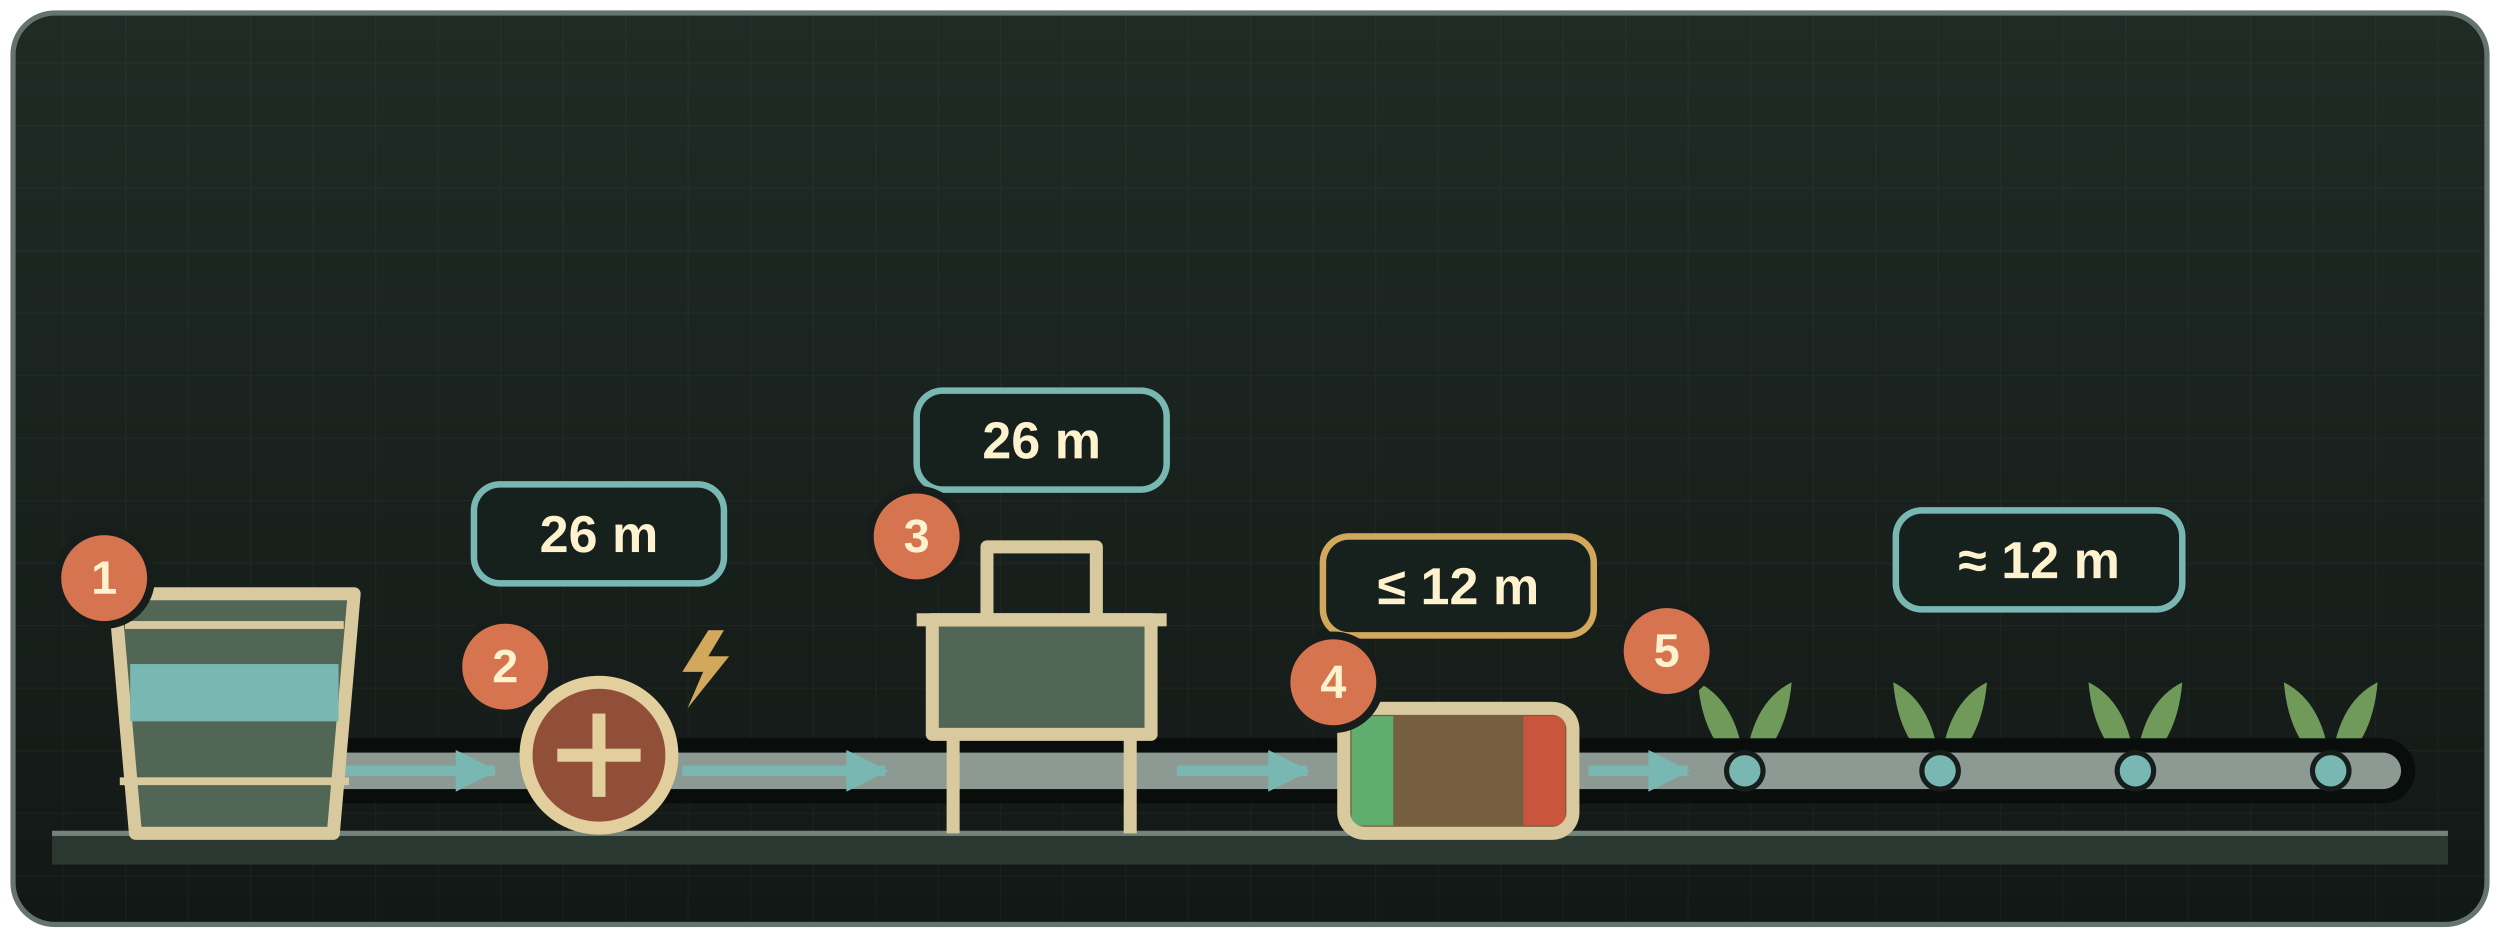
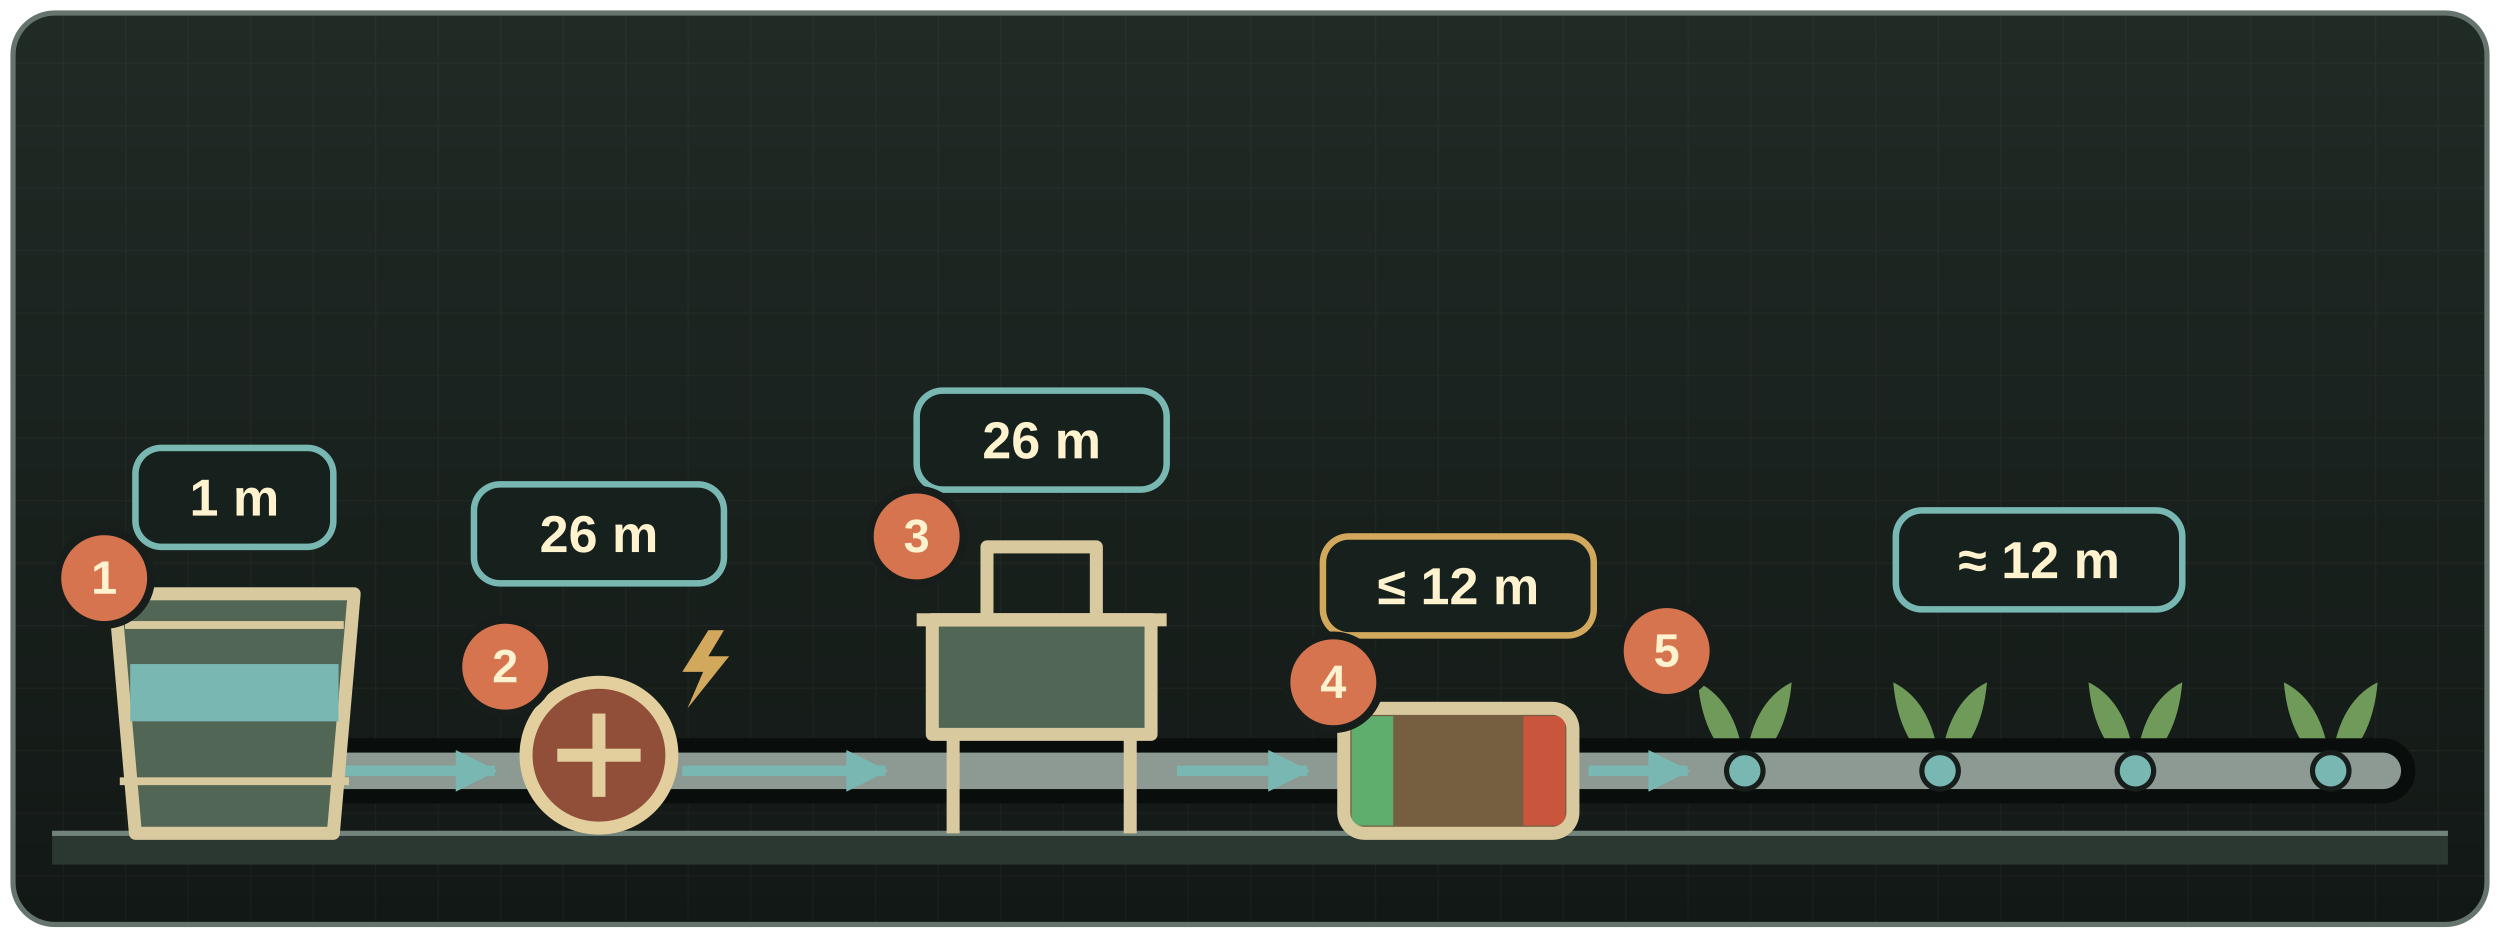
<svg xmlns="http://www.w3.org/2000/svg" viewBox="0 0 960 360" role="img" aria-label="Pump line with a router-protected drip zone: 26 m on the main line, capped to 12 m behind the router">
  <defs>
    <linearGradient id="bg" x2="0" y2="1">
      <stop stop-color="#202b26" />
      <stop offset="1" stop-color="#121815" />
    </linearGradient>
    <pattern id="grid" width="24" height="24" patternUnits="userSpaceOnUse">
      <path d="M24 0H0v24" fill="none" stroke="#d7c79d" stroke-opacity=".045" />
    </pattern>
    <marker id="arrow" markerUnits="userSpaceOnUse" markerWidth="16" markerHeight="16" refX="15" refY="8" orient="auto">
      <path d="M0 0l16 8L0 16z" fill="#79b8b2" />
    </marker>
  </defs>
  <rect x="5" y="5" width="950" height="350" rx="16" fill="url(#bg)" stroke="#65756d" stroke-width="2" />
  <rect x="6" y="6" width="948" height="348" rx="15" fill="url(#grid)" />
  <rect x="20" y="320" width="920" height="12" fill="#2b3832" />
  <path d="M20 320H940" stroke="#71837a" stroke-width="2" />
  <g fill="#6f9a5a">
    <path d="M670 296q-16-10-18-34q16 8 18 34zM670 296q16-10 18-34q-16 8-18 34z" />
    <path d="M745 296q-16-10-18-34q16 8 18 34zM745 296q16-10 18-34q-16 8-18 34z" />
    <path d="M820 296q-16-10-18-34q16 8 18 34zM820 296q16-10 18-34q-16 8-18 34z" />
    <path d="M895 296q-16-10-18-34q16 8 18 34zM895 296q16-10 18-34q-16 8-18 34z" />
  </g>
  <g fill="none" stroke-linecap="round">
    <path d="M90 296H915" stroke="#090d0b" stroke-width="25" />
    <path d="M90 296H915" stroke="#8d9a93" stroke-width="14" />
  </g>
  <g fill="none" stroke="#79b8b2" stroke-width="4" marker-end="url(#arrow)">
    <path d="M118 296h72" />
    <path d="M262 296h78" />
    <path d="M452 296h50" />
    <path d="M610 296h38" />
  </g>
  <g fill="#79b8b2" stroke="#171d1a" stroke-width="2">
    <circle cx="670" cy="296" r="7" />
    <circle cx="745" cy="296" r="7" />
    <circle cx="820" cy="296" r="7" />
    <circle cx="895" cy="296" r="7" />
  </g>
  <g stroke="#d9c99f" stroke-width="5" stroke-linejoin="round">
    <path d="M44 228h92l-8 92h-76z" fill="#526655" />
    <path d="M50 266h80" stroke="#79b8b2" stroke-width="22" />
    <path d="M48 240h84M46 300h88" stroke-width="3" />
  </g>
  <g stroke="#e2cf9d" stroke-width="5">
    <circle cx="230" cy="290" r="28" fill="#914f39" />
    <path d="M214 290h32M230 274v32" />
  </g>
  <path d="M272 242l-10 16h8l-6 14 16-20h-8l6-10z" fill="#d2a85d" />
  <g stroke="#d9c99f" stroke-width="5" fill="none" stroke-linejoin="round">
    <path d="M366 282v38M434 282v38" />
    <path d="M358 238h84v44h-84z" fill="#526655" />
    <path d="M379 238v-28h42v28M352 238h96" />
  </g>
  <rect x="516" y="272" width="88" height="48" rx="8" fill="#755f40" />
  <rect x="519" y="275" width="16" height="42" fill="#5fae6e" />
  <rect x="585" y="275" width="16" height="42" fill="#c9553d" />
  <rect x="516" y="272" width="88" height="48" rx="8" fill="none" stroke="#d9c99f" stroke-width="5" />
  <g fill="#16201c" stroke-width="2.5">
+     <rect x="52" y="172" width="76" height="38" rx="10" stroke="#79b8b2" />
    <rect x="182" y="186" width="96" height="38" rx="10" stroke="#79b8b2" />
    <rect x="352" y="150" width="96" height="38" rx="10" stroke="#79b8b2" />
    <rect x="508" y="206" width="104" height="38" rx="10" stroke="#d2a85d" />
    <rect x="728" y="196" width="110" height="38" rx="10" stroke="#79b8b2" />
  </g>
  <g fill="#fff2cf" font-family="Arial,sans-serif" font-size="20" font-weight="700" text-anchor="middle">
+     <text x="90" y="198">1 m</text>
    <text x="230" y="212">26 m</text>
    <text x="400" y="176">26 m</text>
    <text x="560" y="232">≤ 12 m</text>
    <text x="783" y="222">≈ 12 m</text>
  </g>
  <g fill="#d5744e" stroke="#171d1a" stroke-width="3">
    <circle cx="40" cy="222" r="18" />
    <circle cx="194" cy="256" r="18" />
    <circle cx="352" cy="206" r="18" />
    <circle cx="512" cy="262" r="18" />
    <circle cx="640" cy="250" r="18" />
  </g>
  <g fill="#fff2cf" font-family="Arial,sans-serif" font-size="18" font-weight="700" text-anchor="middle">
    <text x="40" y="228">1</text>
    <text x="194" y="262">2</text>
    <text x="352" y="212">3</text>
    <text x="512" y="268">4</text>
    <text x="640" y="256">5</text>
  </g>
</svg>
